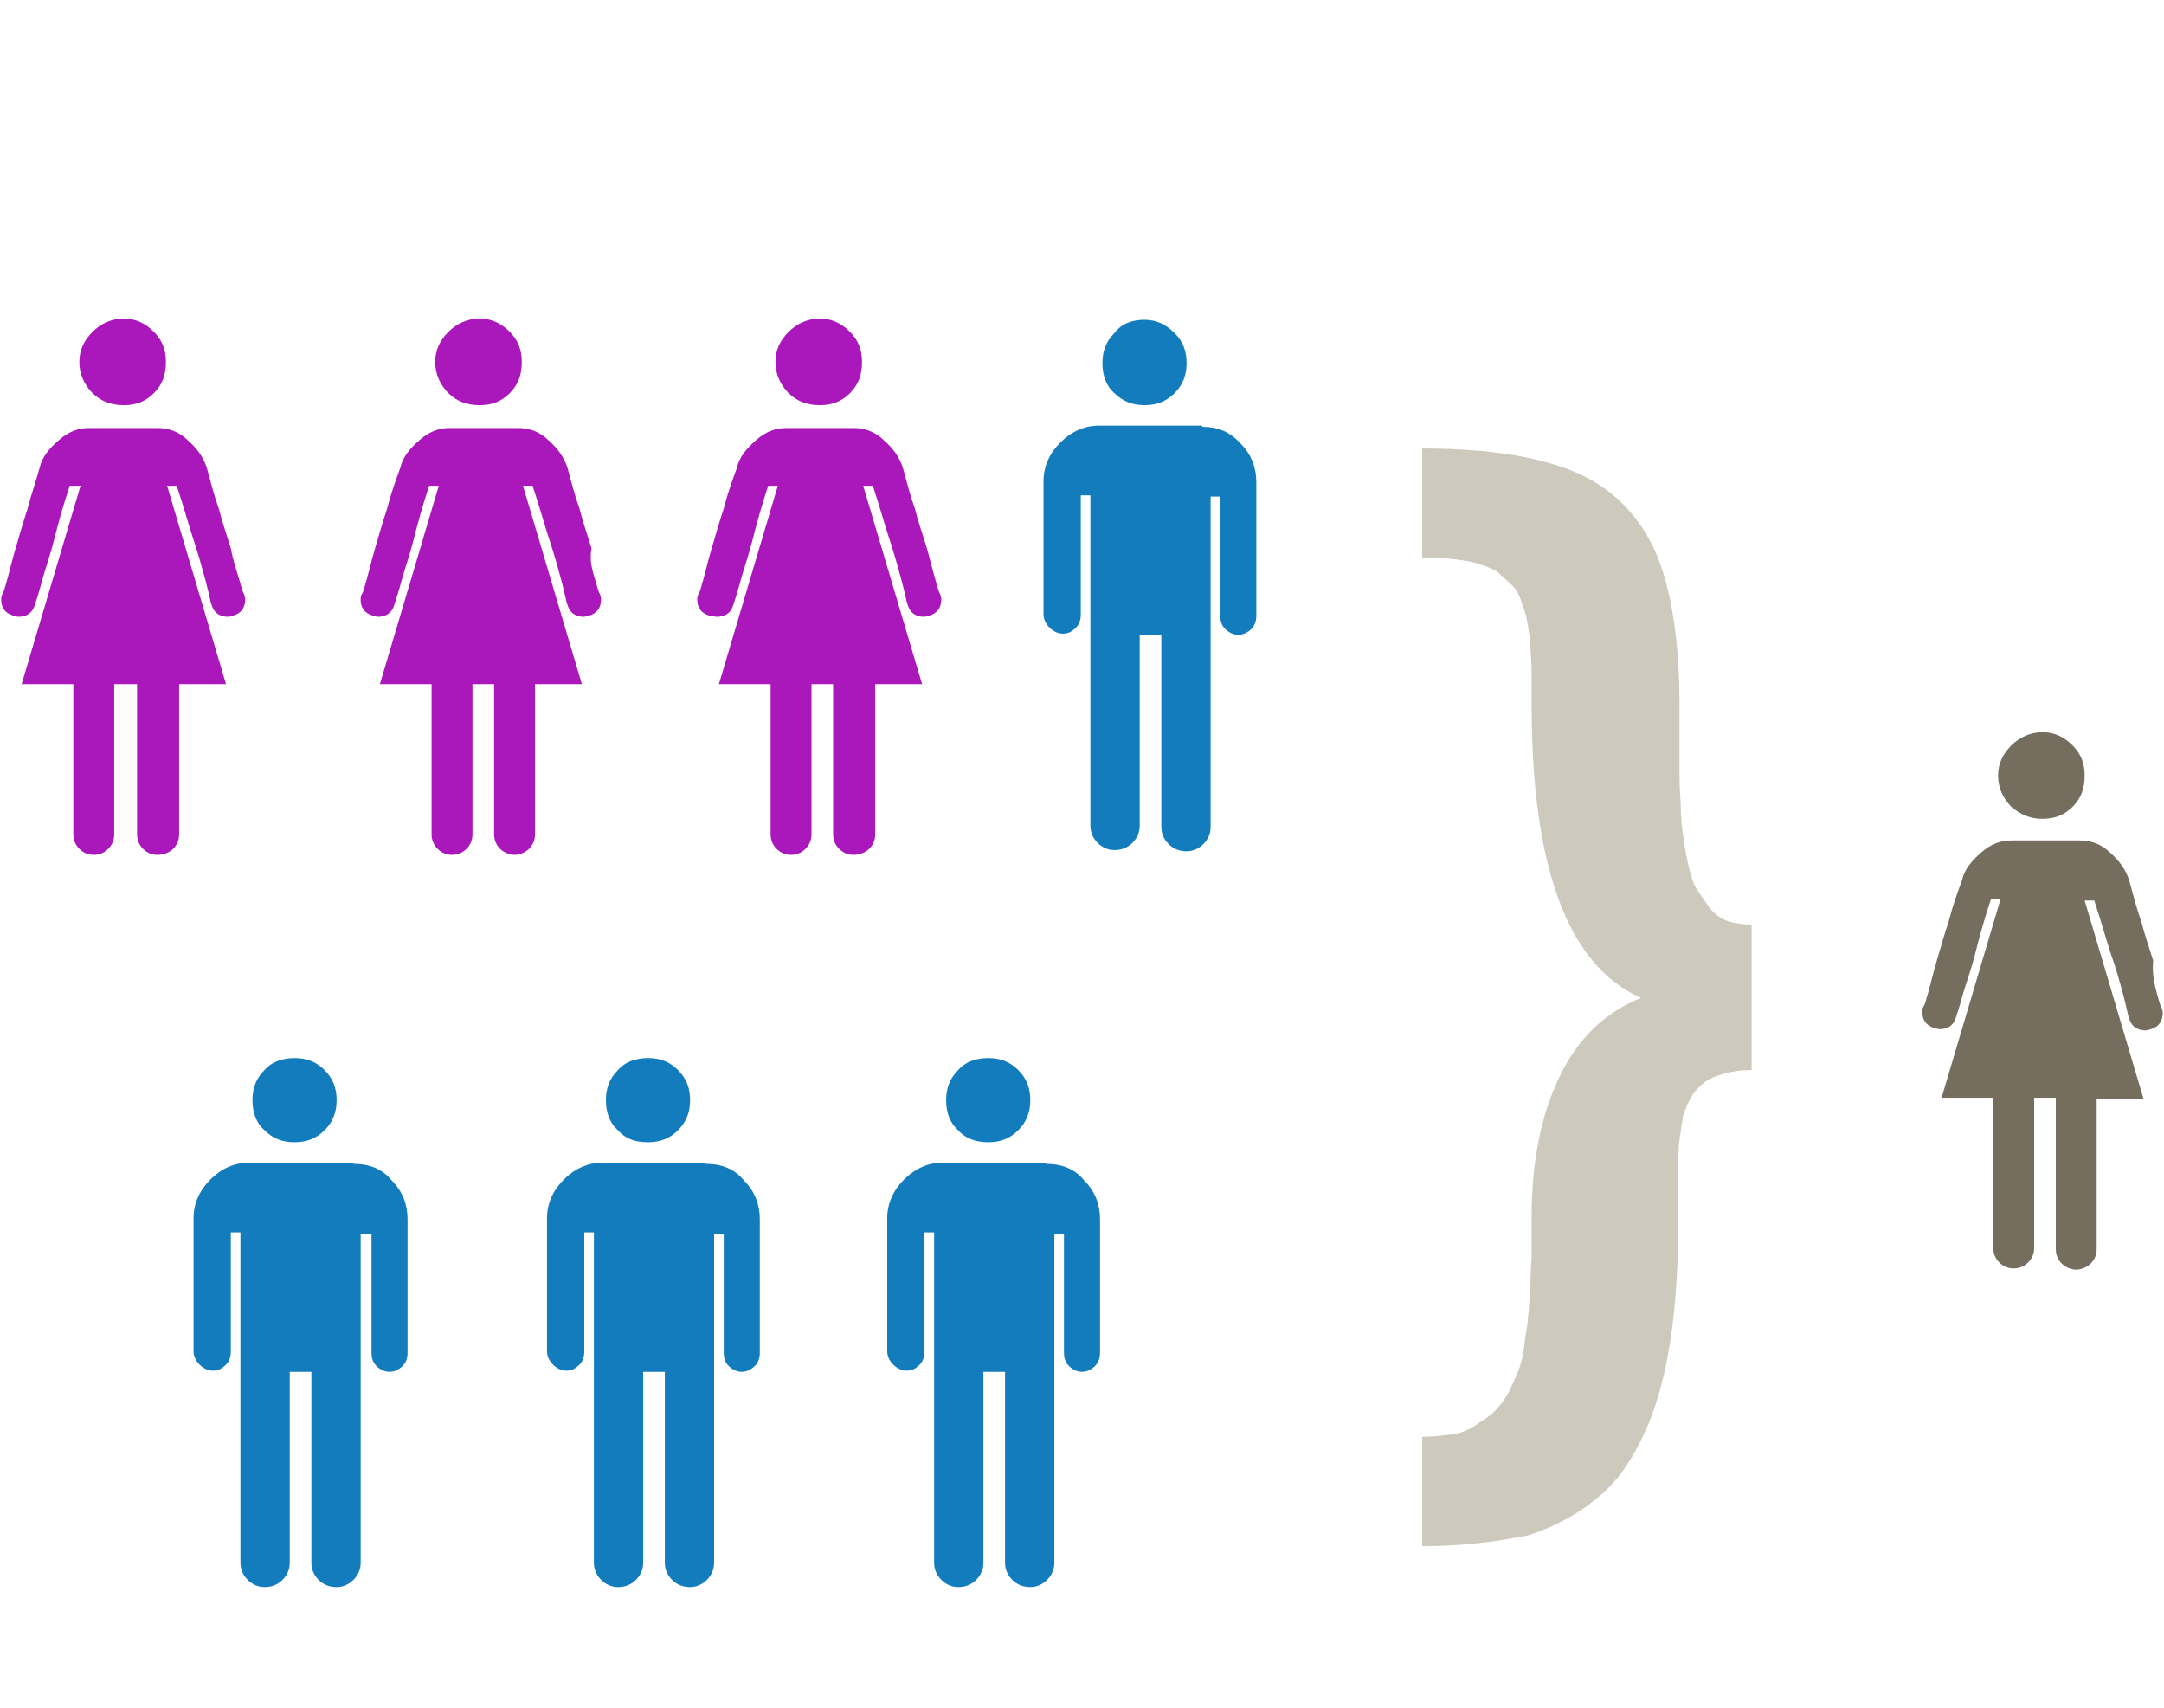
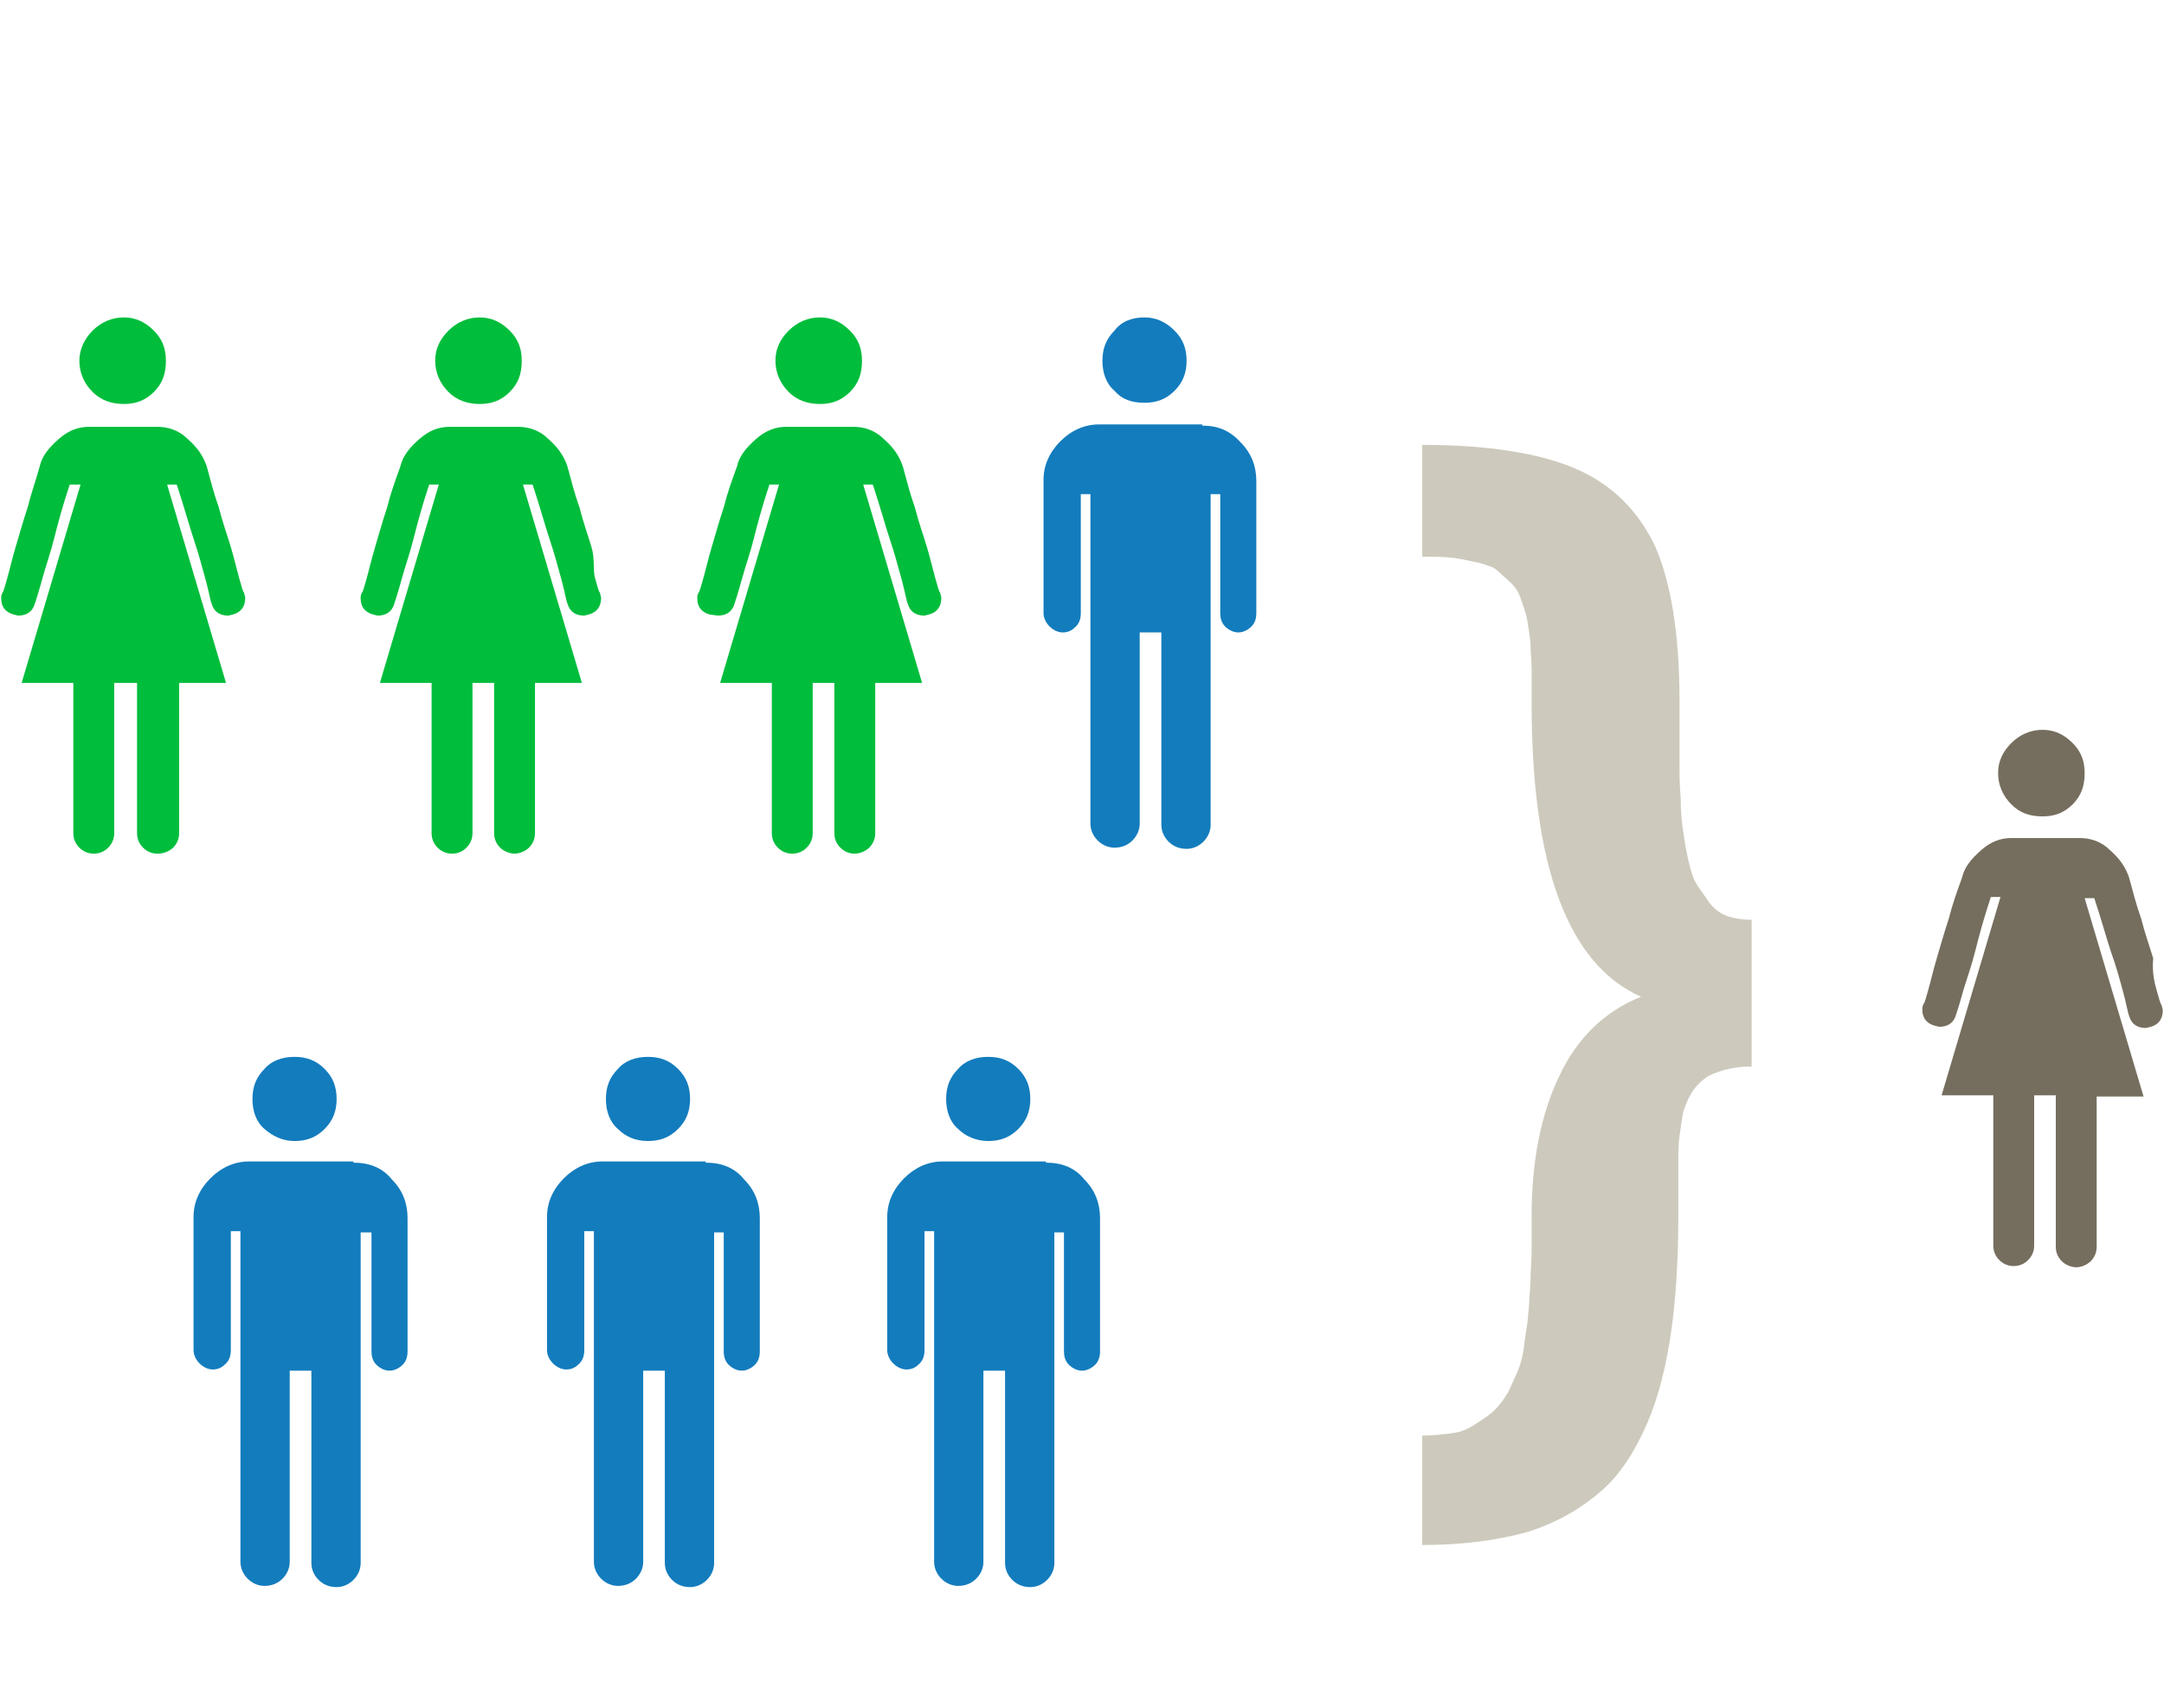
<svg xmlns="http://www.w3.org/2000/svg" version="1.1" x="0px" y="0px" width="180px" height="142px" viewBox="0 0 180 142" style="enable-background:new 0 0 180 142;" xml:space="preserve">
  <style type="text/css">

- 	.st0{fill:#AA17BA;}
- 	.st1{fill:#137CBD;}
- 	.st2{fill:#CDC9BC;}
+ 	.st0{fill:#137CBD;}
+ 	.st1{fill:#CDC9BC;}
+ 	.st2{fill:#00BD3C;}
	.st3{fill:#756E5E;}

</style>
-   <g id="guides">
+   <g id="Layer_1">
</g>
-   <g id="Layer_1">
-     <path class="st1" d="M87,96.8c1.3,0,2.4,0.4,3.2,1.4c0.9,0.9,1.3,2,1.3,3.2v11.1c0,0.4-0.1,0.8-0.4,1.1c-0.3,0.3-0.7,0.5-1.1,0.5   c-0.4,0-0.8-0.2-1.1-0.5c-0.3-0.3-0.4-0.7-0.4-1.1v-9.9h-0.8V130c0,0.5-0.2,1-0.6,1.4c-0.4,0.4-0.9,0.6-1.4,0.6   c-0.6,0-1.1-0.2-1.5-0.6c-0.4-0.4-0.6-0.9-0.6-1.4v-15.9h-1.8V130c0,0.5-0.2,1-0.6,1.4c-0.4,0.4-0.9,0.6-1.5,0.6   c-0.5,0-1-0.2-1.4-0.6c-0.4-0.4-0.6-0.9-0.6-1.4v-27.5h-0.8v9.9c0,0.4-0.1,0.8-0.4,1.1c-0.3,0.3-0.6,0.5-1.1,0.5   c-0.4,0-0.8-0.2-1.1-0.5c-0.3-0.3-0.5-0.7-0.5-1.1v-11.1c0-1.2,0.5-2.3,1.4-3.2c0.9-0.9,2-1.4,3.2-1.4H87 M82.2,95   c1,0,1.8-0.3,2.5-1c0.7-0.7,1-1.5,1-2.5c0-1-0.3-1.8-1-2.5c-0.7-0.7-1.5-1-2.5-1c-1,0-1.9,0.3-2.5,1c-0.7,0.7-1,1.5-1,2.5   c0,1,0.3,1.9,1,2.5C80.3,94.7,81.2,95,82.2,95" />
-     <path class="st1" d="M100,35.5c1.3,0,2.3,0.4,3.2,1.4c0.9,0.9,1.3,2,1.3,3.2v11.1c0,0.4-0.1,0.8-0.4,1.1c-0.3,0.3-0.7,0.5-1.1,0.5   c-0.4,0-0.8-0.2-1.1-0.5c-0.3-0.3-0.4-0.7-0.4-1.1v-9.9h-0.8v27.5c0,0.5-0.2,1-0.6,1.4c-0.4,0.4-0.9,0.6-1.4,0.6   c-0.6,0-1.1-0.2-1.5-0.6c-0.4-0.4-0.6-0.9-0.6-1.4V52.8h-1.8v15.9c0,0.5-0.2,1-0.6,1.4c-0.4,0.4-0.9,0.6-1.5,0.6   c-0.5,0-1-0.2-1.4-0.6c-0.4-0.4-0.6-0.9-0.6-1.4V41.2h-0.8v9.9c0,0.4-0.1,0.8-0.4,1.1c-0.3,0.3-0.6,0.5-1.1,0.5   c-0.4,0-0.8-0.2-1.1-0.5c-0.3-0.3-0.5-0.7-0.5-1.1V40c0-1.2,0.5-2.3,1.4-3.2c0.9-0.9,2-1.4,3.2-1.4H100 M95.2,33.7   c1,0,1.8-0.3,2.5-1c0.7-0.7,1-1.5,1-2.5c0-1-0.3-1.8-1-2.5c-0.7-0.7-1.5-1.1-2.5-1.1c-1,0-1.9,0.3-2.5,1.1c-0.7,0.7-1,1.5-1,2.5   c0,1,0.3,1.9,1,2.5C93.3,33.3,94.1,33.7,95.2,33.7" />
-     <path class="st1" d="M58.7,96.8c1.3,0,2.4,0.4,3.2,1.4c0.9,0.9,1.3,2,1.3,3.2v11.1c0,0.4-0.1,0.8-0.4,1.1c-0.3,0.3-0.7,0.5-1.1,0.5   c-0.4,0-0.8-0.2-1.1-0.5c-0.3-0.3-0.4-0.7-0.4-1.1v-9.9h-0.8V130c0,0.5-0.2,1-0.6,1.4c-0.4,0.4-0.9,0.6-1.4,0.6   c-0.6,0-1.1-0.2-1.5-0.6c-0.4-0.4-0.6-0.9-0.6-1.4v-15.9h-1.8V130c0,0.5-0.2,1-0.6,1.4c-0.4,0.4-0.9,0.6-1.5,0.6   c-0.5,0-1-0.2-1.4-0.6c-0.4-0.4-0.6-0.9-0.6-1.4v-27.5h-0.8v9.9c0,0.4-0.1,0.8-0.4,1.1c-0.3,0.3-0.6,0.5-1.1,0.5   c-0.4,0-0.8-0.2-1.1-0.5c-0.3-0.3-0.5-0.7-0.5-1.1v-11.1c0-1.2,0.5-2.3,1.4-3.2c0.9-0.9,2-1.4,3.2-1.4H58.7 M53.9,95   c1,0,1.8-0.3,2.5-1c0.7-0.7,1-1.5,1-2.5c0-1-0.3-1.8-1-2.5c-0.7-0.7-1.5-1-2.5-1c-1,0-1.9,0.3-2.5,1c-0.7,0.7-1,1.5-1,2.5   c0,1,0.3,1.9,1,2.5C52,94.7,52.8,95,53.9,95" />
-     <path class="st1" d="M29.4,96.8c1.3,0,2.4,0.4,3.2,1.4c0.9,0.9,1.3,2,1.3,3.2v11.1c0,0.4-0.1,0.8-0.4,1.1c-0.3,0.3-0.7,0.5-1.1,0.5   c-0.4,0-0.8-0.2-1.1-0.5c-0.3-0.3-0.4-0.7-0.4-1.1v-9.9H30V130c0,0.5-0.2,1-0.6,1.4c-0.4,0.4-0.9,0.6-1.4,0.6   c-0.6,0-1.1-0.2-1.5-0.6c-0.4-0.4-0.6-0.9-0.6-1.4v-15.9h-1.8V130c0,0.5-0.2,1-0.6,1.4c-0.4,0.4-0.9,0.6-1.5,0.6   c-0.5,0-1-0.2-1.4-0.6c-0.4-0.4-0.6-0.9-0.6-1.4v-27.5h-0.8v9.9c0,0.4-0.1,0.8-0.4,1.1c-0.3,0.3-0.6,0.5-1.1,0.5   c-0.4,0-0.8-0.2-1.1-0.5c-0.3-0.3-0.5-0.7-0.5-1.1v-11.1c0-1.2,0.5-2.3,1.4-3.2c0.9-0.9,2-1.4,3.2-1.4H29.4 M24.5,95   c1,0,1.8-0.3,2.5-1c0.7-0.7,1-1.5,1-2.5c0-1-0.3-1.8-1-2.5c-0.7-0.7-1.5-1-2.5-1c-1,0-1.9,0.3-2.5,1c-0.7,0.7-1,1.5-1,2.5   c0,1,0.3,1.9,1,2.5C22.7,94.7,23.5,95,24.5,95" />
-     <path class="st0" d="M19.9,48.2c0.2,0.7,0.3,1.1,0.4,1.2l0.1,0.4c0,0.7-0.3,1.2-1,1.4L19,51.3c-0.7,0-1.2-0.3-1.4-1   c-0.1-0.2-0.2-0.9-0.5-2c-0.3-1.1-0.6-2.2-1-3.4c-0.4-1.2-0.8-2.7-1.4-4.5h-0.8l4.9,16.5h-3.9v12.5c0,0.5-0.2,0.9-0.5,1.2   c-0.3,0.3-0.8,0.5-1.3,0.5c-0.5,0-0.9-0.2-1.2-0.5c-0.3-0.3-0.5-0.7-0.5-1.2V56.9H9.5v12.5c0,0.5-0.2,0.9-0.5,1.2   c-0.3,0.3-0.7,0.5-1.2,0.5c-0.5,0-0.9-0.2-1.2-0.5c-0.3-0.3-0.5-0.7-0.5-1.2V56.9H1.8l4.9-16.5H5.8c-0.6,1.8-1,3.3-1.3,4.5   c-0.3,1.2-0.7,2.3-1,3.4c-0.3,1.1-0.5,1.7-0.6,2c-0.2,0.7-0.7,1-1.4,1l-0.4-0.1c-0.7-0.2-1-0.7-1-1.3c0-0.2,0-0.3,0.1-0.5   c0.1-0.1,0.2-0.5,0.4-1.2c0.2-0.7,0.4-1.6,0.7-2.6c0.3-1,0.6-2.1,1-3.3C2.6,41.1,3,40,3.3,38.9c0.2-0.9,0.8-1.6,1.6-2.3   c0.8-0.7,1.6-1,2.5-1h5.7c0.9,0,1.8,0.3,2.5,1c0.8,0.7,1.3,1.4,1.6,2.3c0.3,1.1,0.6,2.3,1,3.4c0.3,1.2,0.7,2.3,1,3.3   C19.4,46.7,19.7,47.5,19.9,48.2 M10.3,33.7c1,0,1.8-0.3,2.5-1c0.7-0.7,1-1.5,1-2.6c0-1-0.3-1.8-1-2.5c-0.7-0.7-1.5-1.1-2.5-1.1   c-1,0-1.9,0.4-2.6,1.1c-0.7,0.7-1.1,1.5-1.1,2.5c0,1,0.4,1.9,1.1,2.6C8.4,33.4,9.3,33.7,10.3,33.7" />
-     <path class="st0" d="M49.5,48.2c0.2,0.7,0.3,1.1,0.4,1.2l0.1,0.4c0,0.7-0.3,1.2-1,1.4l-0.4,0.1c-0.7,0-1.2-0.3-1.4-1   c-0.1-0.2-0.2-0.9-0.5-2c-0.3-1.1-0.6-2.2-1-3.4c-0.4-1.2-0.8-2.7-1.4-4.5h-0.8l4.9,16.5h-3.9v12.5c0,0.5-0.2,0.9-0.5,1.2   c-0.3,0.3-0.8,0.5-1.2,0.5s-0.9-0.2-1.2-0.5c-0.3-0.3-0.5-0.7-0.5-1.2V56.9h-1.8v12.5c0,0.5-0.2,0.9-0.5,1.2   c-0.3,0.3-0.7,0.5-1.2,0.5c-0.5,0-0.9-0.2-1.2-0.5c-0.3-0.3-0.5-0.7-0.5-1.2V56.9h-4.3l4.9-16.5h-0.8c-0.6,1.8-1,3.3-1.3,4.5   c-0.3,1.2-0.7,2.3-1,3.4c-0.3,1.1-0.5,1.7-0.6,2c-0.2,0.7-0.7,1-1.4,1l-0.4-0.1c-0.7-0.2-1-0.7-1-1.3c0-0.2,0-0.3,0.1-0.5   c0.1-0.1,0.2-0.5,0.4-1.2c0.2-0.7,0.4-1.6,0.7-2.6c0.3-1,0.6-2.1,1-3.3c0.3-1.2,0.7-2.3,1.1-3.4c0.2-0.9,0.8-1.6,1.6-2.3   c0.8-0.7,1.6-1,2.5-1h5.7c0.9,0,1.8,0.3,2.5,1c0.8,0.7,1.3,1.4,1.6,2.3c0.3,1.1,0.6,2.3,1,3.4c0.3,1.2,0.7,2.3,1,3.3   C49,46.7,49.3,47.5,49.5,48.2 M39.9,33.7c1,0,1.8-0.3,2.5-1c0.7-0.7,1-1.5,1-2.6c0-1-0.3-1.8-1-2.5c-0.7-0.7-1.5-1.1-2.5-1.1   c-1,0-1.9,0.4-2.6,1.1c-0.7,0.7-1.1,1.5-1.1,2.5c0,1,0.4,1.9,1.1,2.6C38,33.4,38.9,33.7,39.9,33.7" />
-     <path class="st0" d="M77.8,48.2c0.2,0.7,0.3,1.1,0.4,1.2l0.1,0.4c0,0.7-0.3,1.2-1,1.4l-0.4,0.1c-0.7,0-1.2-0.3-1.4-1   c-0.1-0.2-0.2-0.9-0.5-2c-0.3-1.1-0.6-2.2-1-3.4c-0.4-1.2-0.8-2.7-1.4-4.5h-0.8l4.9,16.5h-3.9v12.5c0,0.5-0.2,0.9-0.5,1.2   c-0.3,0.3-0.8,0.5-1.3,0.5c-0.5,0-0.9-0.2-1.2-0.5c-0.3-0.3-0.5-0.7-0.5-1.2V56.9h-1.8v12.5c0,0.5-0.2,0.9-0.5,1.2   c-0.3,0.3-0.7,0.5-1.2,0.5c-0.5,0-0.9-0.2-1.2-0.5c-0.3-0.3-0.5-0.7-0.5-1.2V56.9h-4.3l4.9-16.5h-0.8c-0.6,1.8-1,3.3-1.3,4.5   c-0.3,1.2-0.7,2.3-1,3.4c-0.3,1.1-0.5,1.7-0.6,2c-0.2,0.7-0.7,1-1.4,1L59,51.2c-0.7-0.2-1-0.7-1-1.3c0-0.2,0-0.3,0.1-0.5   c0.1-0.1,0.2-0.5,0.4-1.2c0.2-0.7,0.4-1.6,0.7-2.6c0.3-1,0.6-2.1,1-3.3c0.3-1.2,0.7-2.3,1.1-3.4c0.2-0.9,0.8-1.6,1.6-2.3   c0.8-0.7,1.6-1,2.5-1H71c0.9,0,1.8,0.3,2.5,1c0.8,0.7,1.3,1.4,1.6,2.3c0.3,1.1,0.6,2.3,1,3.4c0.3,1.2,0.7,2.3,1,3.3   C77.4,46.7,77.6,47.5,77.8,48.2 M68.2,33.7c1,0,1.8-0.3,2.5-1c0.7-0.7,1-1.5,1-2.6c0-1-0.3-1.8-1-2.5c-0.7-0.7-1.5-1.1-2.5-1.1   c-1,0-1.9,0.4-2.6,1.1c-0.7,0.7-1.1,1.5-1.1,2.5c0,1,0.4,1.9,1.1,2.6C66.3,33.4,67.2,33.7,68.2,33.7" />
-     <path class="st3" d="M179.4,82.6c0.2,0.7,0.3,1.1,0.4,1.2l0.1,0.4c0,0.7-0.3,1.2-1,1.4l-0.4,0.1c-0.7,0-1.2-0.3-1.4-1   c-0.1-0.2-0.2-0.9-0.5-2c-0.3-1.1-0.6-2.2-1-3.3c-0.4-1.2-0.8-2.7-1.4-4.5h-0.8l4.9,16.5h-3.9v12.5c0,0.5-0.2,0.9-0.5,1.2   c-0.3,0.3-0.8,0.5-1.2,0.5s-0.9-0.2-1.2-0.5c-0.3-0.3-0.5-0.7-0.5-1.2V91.3h-1.8v12.5c0,0.5-0.2,0.9-0.5,1.2   c-0.3,0.3-0.7,0.5-1.2,0.5c-0.5,0-0.9-0.2-1.2-0.5c-0.3-0.3-0.5-0.7-0.5-1.2V91.3h-4.3l4.9-16.5h-0.8c-0.6,1.8-1,3.3-1.3,4.5   c-0.3,1.2-0.7,2.3-1,3.3c-0.3,1.1-0.5,1.7-0.6,2c-0.2,0.7-0.7,1-1.4,1l-0.4-0.1c-0.7-0.2-1-0.7-1-1.3c0-0.2,0-0.3,0.1-0.5   c0.1-0.1,0.2-0.5,0.4-1.2c0.2-0.7,0.4-1.6,0.7-2.6c0.3-1,0.6-2.1,1-3.3c0.3-1.2,0.7-2.3,1.1-3.4c0.2-0.9,0.8-1.6,1.6-2.3   c0.8-0.7,1.6-1,2.5-1h5.7c0.9,0,1.8,0.3,2.5,1c0.8,0.7,1.3,1.4,1.6,2.3c0.3,1.1,0.6,2.3,1,3.4c0.3,1.2,0.7,2.3,1,3.3   C179,81,179.2,81.8,179.4,82.6 M169.9,68.1c1,0,1.8-0.3,2.5-1c0.7-0.7,1-1.5,1-2.6c0-1-0.3-1.8-1-2.5c-0.7-0.7-1.5-1.1-2.5-1.1   c-1,0-1.9,0.4-2.6,1.1c-0.7,0.7-1.1,1.5-1.1,2.5c0,1,0.4,1.9,1.1,2.6C168,67.7,168.8,68.1,169.9,68.1" />
+   <g id="Layer_2">
+     <path class="st0" d="M87,96.7c1.3,0,2.4,0.4,3.2,1.4c0.9,0.9,1.3,2,1.3,3.2v11.1c0,0.4-0.1,0.8-0.4,1.1c-0.3,0.3-0.7,0.5-1.1,0.5   c-0.4,0-0.8-0.2-1.1-0.5c-0.3-0.3-0.4-0.7-0.4-1.1v-9.9h-0.8v27.5c0,0.5-0.2,1-0.6,1.4c-0.4,0.4-0.9,0.6-1.4,0.6   c-0.6,0-1.1-0.2-1.5-0.6c-0.4-0.4-0.6-0.9-0.6-1.4V114h-1.8v15.9c0,0.5-0.2,1-0.6,1.4c-0.4,0.4-0.9,0.6-1.5,0.6   c-0.5,0-1-0.2-1.4-0.6c-0.4-0.4-0.6-0.9-0.6-1.4v-27.5h-0.8v9.9c0,0.4-0.1,0.8-0.4,1.1c-0.3,0.3-0.6,0.5-1.1,0.5   c-0.4,0-0.8-0.2-1.1-0.5c-0.3-0.3-0.5-0.7-0.5-1.1v-11.1c0-1.2,0.5-2.3,1.4-3.2c0.9-0.9,2-1.4,3.2-1.4H87 M82.2,94.9   c1,0,1.8-0.3,2.5-1c0.7-0.7,1-1.5,1-2.5c0-1-0.3-1.8-1-2.5c-0.7-0.7-1.5-1-2.5-1c-1,0-1.9,0.3-2.5,1c-0.7,0.7-1,1.5-1,2.5   c0,1,0.3,1.9,1,2.5C80.3,94.5,81.2,94.9,82.2,94.9" />
+     <path class="st0" d="M100,35.4c1.3,0,2.3,0.4,3.2,1.4c0.9,0.9,1.3,2,1.3,3.2V51c0,0.4-0.1,0.8-0.4,1.1c-0.3,0.3-0.7,0.5-1.1,0.5   c-0.4,0-0.8-0.2-1.1-0.5c-0.3-0.3-0.4-0.7-0.4-1.1v-9.9h-0.8v27.5c0,0.5-0.2,1-0.6,1.4c-0.4,0.4-0.9,0.6-1.4,0.6   c-0.6,0-1.1-0.2-1.5-0.6c-0.4-0.4-0.6-0.9-0.6-1.4V52.6h-1.8v15.9c0,0.5-0.2,1-0.6,1.4c-0.4,0.4-0.9,0.6-1.5,0.6   c-0.5,0-1-0.2-1.4-0.6c-0.4-0.4-0.6-0.9-0.6-1.4V41.1h-0.8V51c0,0.4-0.1,0.8-0.4,1.1c-0.3,0.3-0.6,0.5-1.1,0.5   c-0.4,0-0.8-0.2-1.1-0.5c-0.3-0.3-0.5-0.7-0.5-1.1V39.9c0-1.2,0.5-2.3,1.4-3.2c0.9-0.9,2-1.4,3.2-1.4H100 M95.2,33.5   c1,0,1.8-0.3,2.5-1c0.7-0.7,1-1.5,1-2.5c0-1-0.3-1.8-1-2.5c-0.7-0.7-1.5-1.1-2.5-1.1c-1,0-1.9,0.3-2.5,1.1c-0.7,0.7-1,1.5-1,2.5   c0,1,0.3,1.9,1,2.5C93.3,33.2,94.1,33.5,95.2,33.5" />
+     <path class="st0" d="M58.7,96.7c1.3,0,2.4,0.4,3.2,1.4c0.9,0.9,1.3,2,1.3,3.2v11.1c0,0.4-0.1,0.8-0.4,1.1c-0.3,0.3-0.7,0.5-1.1,0.5   c-0.4,0-0.8-0.2-1.1-0.5c-0.3-0.3-0.4-0.7-0.4-1.1v-9.9h-0.8v27.5c0,0.5-0.2,1-0.6,1.4c-0.4,0.4-0.9,0.6-1.4,0.6   c-0.6,0-1.1-0.2-1.5-0.6c-0.4-0.4-0.6-0.9-0.6-1.4V114h-1.8v15.9c0,0.5-0.2,1-0.6,1.4c-0.4,0.4-0.9,0.6-1.5,0.6   c-0.5,0-1-0.2-1.4-0.6c-0.4-0.4-0.6-0.9-0.6-1.4v-27.5h-0.8v9.9c0,0.4-0.1,0.8-0.4,1.1c-0.3,0.3-0.6,0.5-1.1,0.5   c-0.4,0-0.8-0.2-1.1-0.5c-0.3-0.3-0.5-0.7-0.5-1.1v-11.1c0-1.2,0.5-2.3,1.4-3.2c0.9-0.9,2-1.4,3.2-1.4H58.7 M53.9,94.9   c1,0,1.8-0.3,2.5-1c0.7-0.7,1-1.5,1-2.5c0-1-0.3-1.8-1-2.5c-0.7-0.7-1.5-1-2.5-1c-1,0-1.9,0.3-2.5,1c-0.7,0.7-1,1.5-1,2.5   c0,1,0.3,1.9,1,2.5C52,94.5,52.8,94.9,53.9,94.9" />
+     <path class="st0" d="M29.4,96.7c1.3,0,2.4,0.4,3.2,1.4c0.9,0.9,1.3,2,1.3,3.2v11.1c0,0.4-0.1,0.8-0.4,1.1c-0.3,0.3-0.7,0.5-1.1,0.5   c-0.4,0-0.8-0.2-1.1-0.5c-0.3-0.3-0.4-0.7-0.4-1.1v-9.9H30v27.5c0,0.5-0.2,1-0.6,1.4c-0.4,0.4-0.9,0.6-1.4,0.6   c-0.6,0-1.1-0.2-1.5-0.6c-0.4-0.4-0.6-0.9-0.6-1.4V114h-1.8v15.9c0,0.5-0.2,1-0.6,1.4c-0.4,0.4-0.9,0.6-1.5,0.6   c-0.5,0-1-0.2-1.4-0.6c-0.4-0.4-0.6-0.9-0.6-1.4v-27.5h-0.8v9.9c0,0.4-0.1,0.8-0.4,1.1c-0.3,0.3-0.6,0.5-1.1,0.5   c-0.4,0-0.8-0.2-1.1-0.5c-0.3-0.3-0.5-0.7-0.5-1.1v-11.1c0-1.2,0.5-2.3,1.4-3.2c0.9-0.9,2-1.4,3.2-1.4H29.4 M24.5,94.9   c1,0,1.8-0.3,2.5-1c0.7-0.7,1-1.5,1-2.5c0-1-0.3-1.8-1-2.5c-0.7-0.7-1.5-1-2.5-1c-1,0-1.9,0.3-2.5,1c-0.7,0.7-1,1.5-1,2.5   c0,1,0.3,1.9,1,2.5C22.7,94.5,23.5,94.9,24.5,94.9" />
+     <path class="st2" d="M19.9,48.1c0.2,0.7,0.3,1.1,0.4,1.2l0.1,0.4c0,0.7-0.3,1.2-1,1.4L19,51.2c-0.7,0-1.2-0.3-1.4-1   c-0.1-0.2-0.2-0.9-0.5-2c-0.3-1.1-0.6-2.2-1-3.4c-0.4-1.2-0.8-2.7-1.4-4.5h-0.8l4.9,16.5h-3.9v12.5c0,0.5-0.2,0.9-0.5,1.2   c-0.3,0.3-0.8,0.5-1.3,0.5c-0.5,0-0.9-0.2-1.2-0.5c-0.3-0.3-0.5-0.7-0.5-1.2V56.8H9.5v12.5c0,0.5-0.2,0.9-0.5,1.2   c-0.3,0.3-0.7,0.5-1.2,0.5c-0.5,0-0.9-0.2-1.2-0.5c-0.3-0.3-0.5-0.7-0.5-1.2V56.8H1.8l4.9-16.5H5.8c-0.6,1.8-1,3.3-1.3,4.5   c-0.3,1.2-0.7,2.3-1,3.4c-0.3,1.1-0.5,1.7-0.6,2c-0.2,0.7-0.7,1-1.4,1l-0.4-0.1c-0.7-0.2-1-0.7-1-1.3c0-0.2,0-0.3,0.1-0.5   c0.1-0.1,0.2-0.5,0.4-1.2c0.2-0.7,0.4-1.6,0.7-2.6c0.3-1,0.6-2.1,1-3.3C2.6,41,3,39.9,3.3,38.8c0.2-0.9,0.8-1.6,1.6-2.3   c0.8-0.7,1.6-1,2.5-1h5.7c0.9,0,1.8,0.3,2.5,1c0.8,0.7,1.3,1.4,1.6,2.3c0.3,1.1,0.6,2.3,1,3.4c0.3,1.2,0.7,2.3,1,3.3   C19.5,46.5,19.7,47.4,19.9,48.1 M10.3,33.6c1,0,1.8-0.3,2.5-1c0.7-0.7,1-1.5,1-2.6c0-1-0.3-1.8-1-2.5c-0.7-0.7-1.5-1.1-2.5-1.1   c-1,0-1.9,0.4-2.6,1.1C7,28.2,6.6,29.1,6.6,30c0,1,0.4,1.9,1.1,2.6C8.4,33.3,9.3,33.6,10.3,33.6" />
+     <path class="st2" d="M49.5,48.1c0.2,0.7,0.3,1.1,0.4,1.2l0.1,0.4c0,0.7-0.3,1.2-1,1.4l-0.4,0.1c-0.7,0-1.2-0.3-1.4-1   c-0.1-0.2-0.2-0.9-0.5-2c-0.3-1.1-0.6-2.2-1-3.4c-0.4-1.2-0.8-2.7-1.4-4.5h-0.8l4.9,16.5h-3.9v12.5c0,0.5-0.2,0.9-0.5,1.2   c-0.3,0.3-0.8,0.5-1.2,0.5s-0.9-0.2-1.2-0.5c-0.3-0.3-0.5-0.7-0.5-1.2V56.8h-1.8v12.5c0,0.5-0.2,0.9-0.5,1.2   c-0.3,0.3-0.7,0.5-1.2,0.5c-0.5,0-0.9-0.2-1.2-0.5c-0.3-0.3-0.5-0.7-0.5-1.2V56.8h-4.3l4.9-16.5h-0.8c-0.6,1.8-1,3.3-1.3,4.5   c-0.3,1.2-0.7,2.3-1,3.4c-0.3,1.1-0.5,1.7-0.6,2c-0.2,0.7-0.7,1-1.4,1l-0.4-0.1c-0.7-0.2-1-0.7-1-1.3c0-0.2,0-0.3,0.1-0.5   c0.1-0.1,0.2-0.5,0.4-1.2c0.2-0.7,0.4-1.6,0.7-2.6c0.3-1,0.6-2.1,1-3.3c0.3-1.2,0.7-2.3,1.1-3.4c0.2-0.9,0.8-1.6,1.6-2.3   c0.8-0.7,1.6-1,2.5-1h5.7c0.9,0,1.8,0.3,2.5,1c0.8,0.7,1.3,1.4,1.6,2.3c0.3,1.1,0.6,2.3,1,3.4c0.3,1.2,0.7,2.3,1,3.3   S49.3,47.4,49.5,48.1 M39.9,33.6c1,0,1.8-0.3,2.5-1c0.7-0.7,1-1.5,1-2.6c0-1-0.3-1.8-1-2.5c-0.7-0.7-1.5-1.1-2.5-1.1   c-1,0-1.9,0.4-2.6,1.1c-0.7,0.7-1.1,1.5-1.1,2.5c0,1,0.4,1.9,1.1,2.6C38,33.3,38.9,33.6,39.9,33.6" />
+     <path class="st2" d="M77.8,48.1c0.2,0.7,0.3,1.1,0.4,1.2l0.1,0.4c0,0.7-0.3,1.2-1,1.4l-0.4,0.1c-0.7,0-1.2-0.3-1.4-1   c-0.1-0.2-0.2-0.9-0.5-2c-0.3-1.1-0.6-2.2-1-3.4c-0.4-1.2-0.8-2.7-1.4-4.5h-0.8l4.9,16.5h-3.9v12.5c0,0.5-0.2,0.9-0.5,1.2   c-0.3,0.3-0.8,0.5-1.2,0.5c-0.5,0-0.9-0.2-1.2-0.5c-0.3-0.3-0.5-0.7-0.5-1.2V56.8h-1.8v12.5c0,0.5-0.2,0.9-0.5,1.2   c-0.3,0.3-0.7,0.5-1.2,0.5c-0.5,0-0.9-0.2-1.2-0.5c-0.3-0.3-0.5-0.7-0.5-1.2V56.8h-4.3l4.9-16.5h-0.8c-0.6,1.8-1,3.3-1.3,4.5   c-0.3,1.2-0.7,2.3-1,3.4c-0.3,1.1-0.5,1.7-0.6,2c-0.2,0.7-0.7,1-1.4,1L59,51.1c-0.7-0.2-1-0.7-1-1.3c0-0.2,0-0.3,0.1-0.5   c0.1-0.1,0.2-0.5,0.4-1.2c0.2-0.7,0.4-1.6,0.7-2.6c0.3-1,0.6-2.1,1-3.3c0.3-1.2,0.7-2.3,1.1-3.4c0.2-0.9,0.8-1.6,1.6-2.3   c0.8-0.7,1.6-1,2.5-1H71c0.9,0,1.8,0.3,2.5,1c0.8,0.7,1.3,1.4,1.6,2.3c0.3,1.1,0.6,2.3,1,3.4c0.3,1.2,0.7,2.3,1,3.3   S77.6,47.4,77.8,48.1 M68.2,33.6c1,0,1.8-0.3,2.5-1c0.7-0.7,1-1.5,1-2.6c0-1-0.3-1.8-1-2.5c-0.7-0.7-1.5-1.1-2.5-1.1   c-1,0-1.9,0.4-2.6,1.1c-0.7,0.7-1.1,1.5-1.1,2.5c0,1,0.4,1.9,1.1,2.6C66.3,33.3,67.2,33.6,68.2,33.6" />
+     <path class="st3" d="M179.4,82.4c0.2,0.7,0.3,1.1,0.4,1.2l0.1,0.4c0,0.7-0.3,1.2-1,1.4l-0.4,0.1c-0.7,0-1.2-0.3-1.4-1   c-0.1-0.2-0.2-0.9-0.5-2c-0.3-1.1-0.6-2.2-1-3.3c-0.4-1.2-0.8-2.7-1.4-4.5h-0.8l4.9,16.5h-3.9v12.5c0,0.5-0.2,0.9-0.5,1.2   c-0.3,0.3-0.8,0.5-1.2,0.5s-0.9-0.2-1.2-0.5c-0.3-0.3-0.5-0.7-0.5-1.2V91.1h-1.8v12.5c0,0.5-0.2,0.9-0.5,1.2   c-0.3,0.3-0.7,0.5-1.2,0.5c-0.5,0-0.9-0.2-1.2-0.5c-0.3-0.3-0.5-0.7-0.5-1.2V91.1h-4.3l4.9-16.5h-0.8c-0.6,1.8-1,3.3-1.3,4.5   c-0.3,1.2-0.7,2.3-1,3.3c-0.3,1.1-0.5,1.7-0.6,2c-0.2,0.7-0.7,1-1.4,1l-0.4-0.1c-0.7-0.2-1-0.7-1-1.3c0-0.2,0-0.3,0.1-0.5   c0.1-0.1,0.2-0.5,0.4-1.2c0.2-0.7,0.4-1.6,0.7-2.6c0.3-1,0.6-2.1,1-3.3c0.3-1.2,0.7-2.3,1.1-3.4c0.2-0.9,0.8-1.6,1.6-2.3   c0.8-0.7,1.6-1,2.5-1h5.7c0.9,0,1.8,0.3,2.5,1c0.8,0.7,1.3,1.4,1.6,2.3c0.3,1.1,0.6,2.3,1,3.4c0.3,1.2,0.7,2.3,1,3.3   C179,80.9,179.2,81.7,179.4,82.4 M169.9,67.9c1,0,1.8-0.3,2.5-1c0.7-0.7,1-1.5,1-2.6c0-1-0.3-1.8-1-2.5c-0.7-0.7-1.5-1.1-2.5-1.1   c-1,0-1.9,0.4-2.6,1.1c-0.7,0.7-1.1,1.5-1.1,2.5c0,1,0.4,1.9,1.1,2.6C168,67.6,168.8,67.9,169.9,67.9" />
    <g>
-       <path class="st2" d="M118.3,128.6v-9.1c0.9,0,1.7-0.1,2.5-0.2c0.8-0.1,1.4-0.4,2-0.8c0.6-0.4,1.1-0.7,1.5-1.1    c0.4-0.4,0.8-0.9,1.2-1.6c0.3-0.7,0.6-1.3,0.8-1.8c0.2-0.5,0.4-1.2,0.5-2.2c0.1-0.9,0.3-1.7,0.3-2.3c0.1-0.6,0.1-1.5,0.2-2.6    c0-1.1,0.1-2,0.1-2.6c0-0.6,0-1.6,0-2.8c0-0.1,0-0.2,0-0.3c0-4.6,0.8-8.5,2.3-11.6c1.5-3.2,3.8-5.4,6.8-6.6    c-6.1-2.7-9.1-10.9-9.1-24.4c0-1.1,0-2.1,0-2.8c0-0.7-0.1-1.5-0.1-2.3c-0.1-0.8-0.2-1.5-0.3-2c-0.1-0.5-0.3-1-0.5-1.6    c-0.2-0.6-0.5-1-0.8-1.3c-0.3-0.3-0.7-0.6-1.1-1c-0.4-0.3-1-0.5-1.6-0.7s-1.3-0.3-2.1-0.4c-0.8-0.1-1.6-0.1-2.6-0.1v-9.1    c5.5,0,9.8,0.7,12.8,2s5.2,3.5,6.6,6.6c1.3,3,2,7.3,2,12.8c0,0.5,0,1.4,0,2.6c0,1.2,0,2.2,0,2.8c0,0.6,0,1.5,0.1,2.7    c0,1.2,0.1,2.1,0.2,2.7c0.1,0.7,0.2,1.4,0.4,2.3c0.2,0.9,0.4,1.6,0.7,2.1c0.3,0.5,0.7,1,1.1,1.6c0.4,0.5,0.9,0.9,1.5,1.1    c0.6,0.2,1.3,0.3,2,0.3V89c-0.9,0-1.6,0.1-2.3,0.3c-0.7,0.2-1.2,0.4-1.6,0.7c-0.4,0.3-0.8,0.7-1.1,1.2c-0.3,0.5-0.5,1-0.7,1.6    c-0.1,0.6-0.2,1.2-0.3,2c-0.1,0.7-0.1,1.5-0.1,2.3s0,1.6,0,2.5c0,0.8,0,1.3,0,1.8c0,3.7-0.2,6.9-0.6,9.7c-0.4,2.7-1,5.3-2,7.6    s-2.2,4.2-3.8,5.6c-1.6,1.4-3.6,2.6-6.1,3.4C124.6,128.2,121.7,128.6,118.3,128.6z" />
+       <path class="st1" d="M118.3,128.5v-9.1c0.9,0,1.7-0.1,2.5-0.2c0.8-0.1,1.4-0.4,2-0.8c0.6-0.4,1.1-0.7,1.5-1.1    c0.4-0.4,0.8-0.9,1.2-1.6c0.3-0.7,0.6-1.3,0.8-1.8c0.2-0.5,0.4-1.2,0.5-2.2c0.1-0.9,0.3-1.7,0.3-2.3c0.1-0.6,0.1-1.5,0.2-2.6    c0-1.1,0.1-2,0.1-2.6c0-0.6,0-1.6,0-2.8c0-0.1,0-0.2,0-0.3c0-4.6,0.8-8.5,2.3-11.6c1.5-3.2,3.8-5.4,6.8-6.6    c-6.1-2.7-9.1-10.9-9.1-24.4c0-1.1,0-2.1,0-2.8c0-0.7-0.1-1.5-0.1-2.3c-0.1-0.8-0.2-1.5-0.3-2c-0.1-0.5-0.3-1-0.5-1.6    c-0.2-0.6-0.5-1-0.8-1.3c-0.3-0.3-0.7-0.6-1.1-1s-1-0.5-1.6-0.7c-0.6-0.1-1.3-0.3-2.1-0.4c-0.8-0.1-1.6-0.1-2.6-0.1V37    c5.5,0,9.8,0.7,12.8,2s5.2,3.5,6.6,6.5c1.3,3,2,7.3,2,12.8c0,0.5,0,1.4,0,2.6c0,1.2,0,2.2,0,2.8c0,0.6,0,1.5,0.1,2.7    c0,1.2,0.1,2.1,0.2,2.7c0.1,0.7,0.2,1.4,0.4,2.3c0.2,0.9,0.4,1.6,0.7,2.1c0.3,0.5,0.7,1,1.1,1.6c0.4,0.5,0.9,0.9,1.5,1.1    c0.6,0.2,1.3,0.3,2,0.3v12.2c-0.9,0-1.6,0.1-2.3,0.3c-0.7,0.2-1.2,0.4-1.6,0.7c-0.4,0.3-0.8,0.7-1.1,1.2c-0.3,0.5-0.5,1-0.7,1.6    c-0.1,0.6-0.2,1.2-0.3,2c-0.1,0.7-0.1,1.5-0.1,2.3s0,1.6,0,2.5c0,0.8,0,1.3,0,1.8c0,3.7-0.2,6.9-0.6,9.7c-0.4,2.7-1,5.3-2,7.6    s-2.2,4.2-3.8,5.6c-1.6,1.4-3.6,2.6-6.1,3.4C124.6,128.1,121.7,128.5,118.3,128.5z" />
    </g>
  </g>
</svg>
